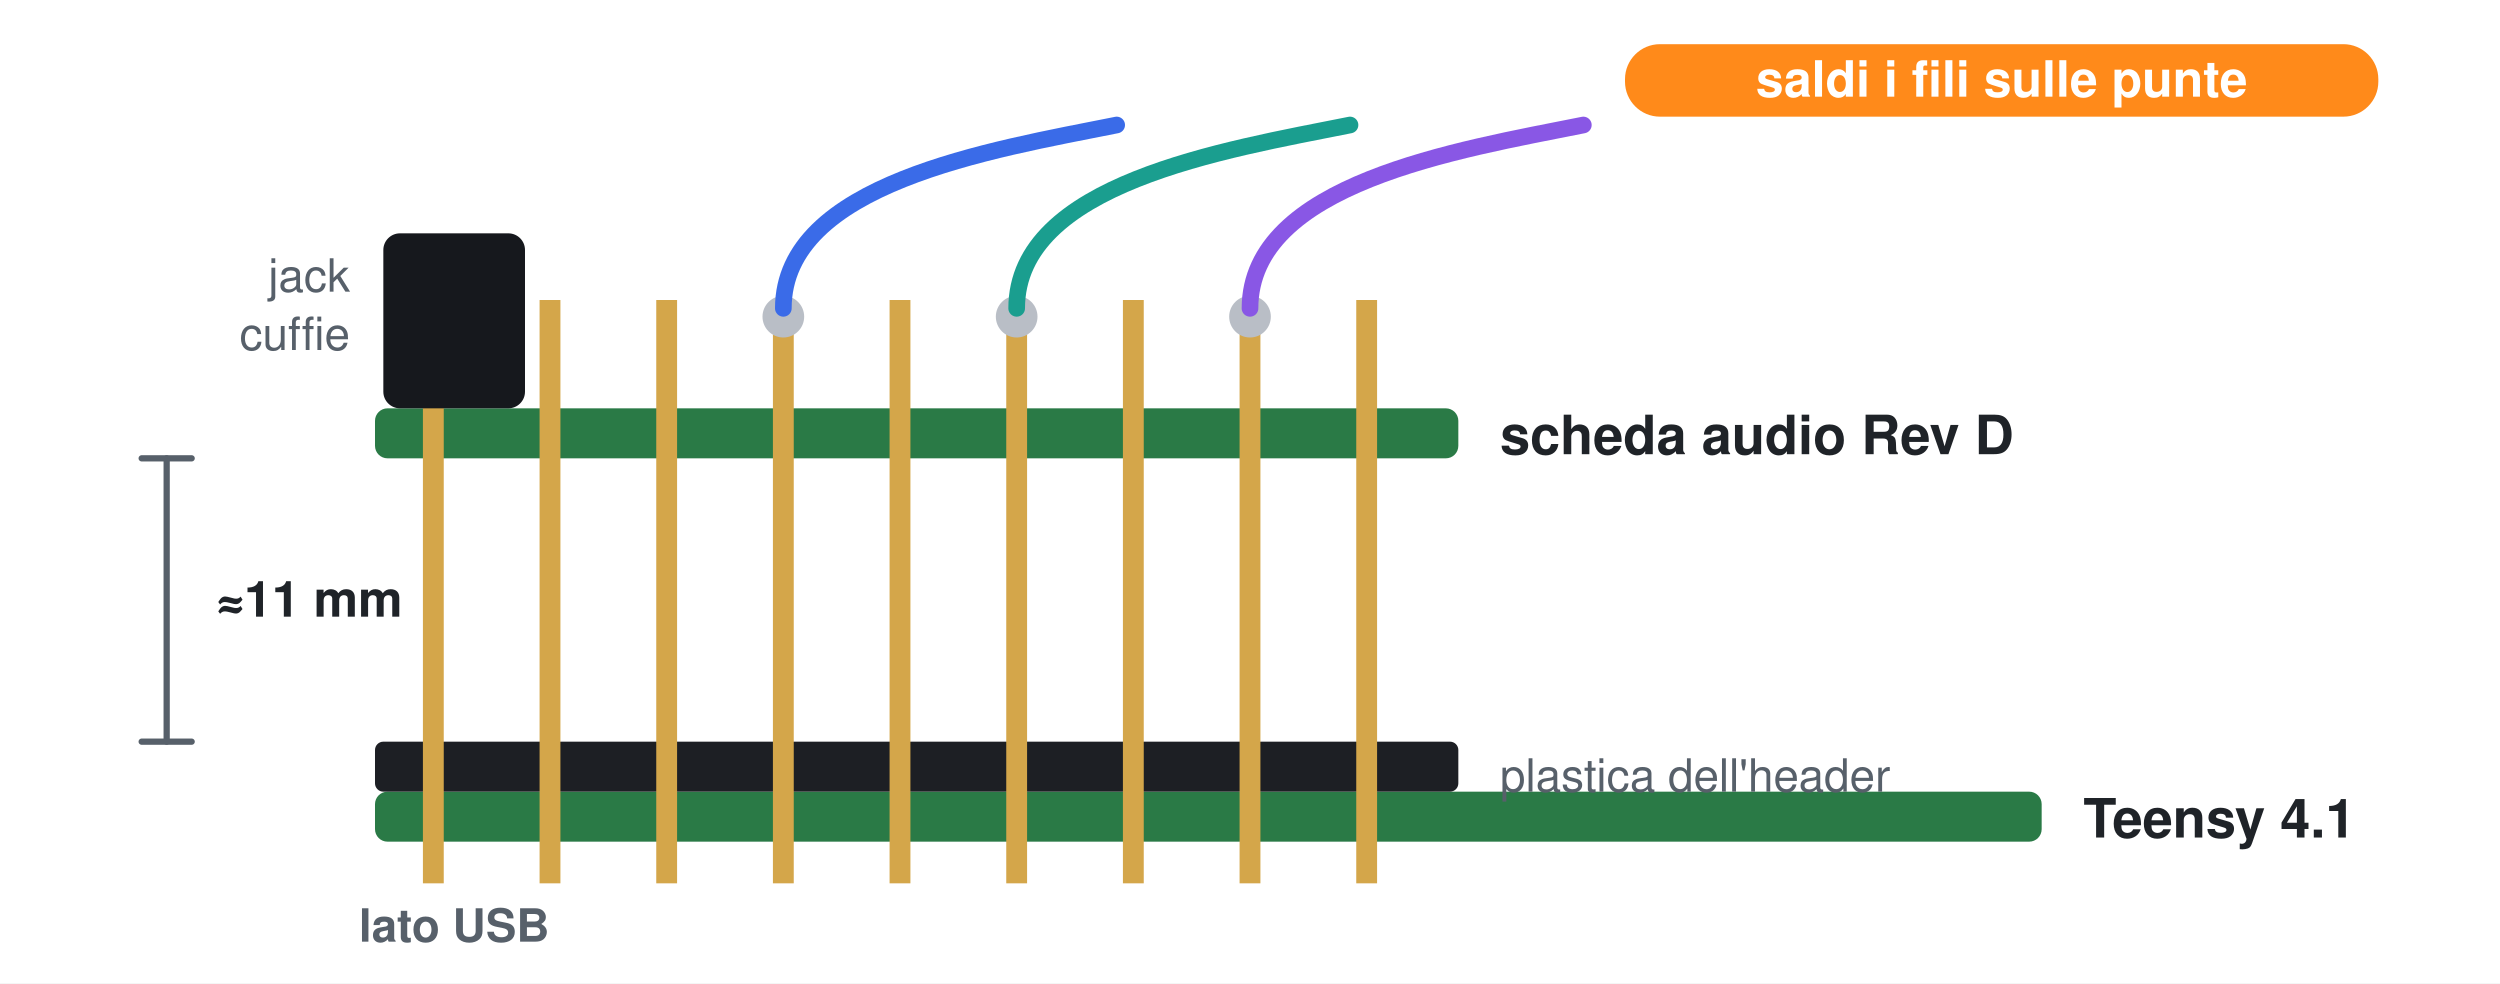
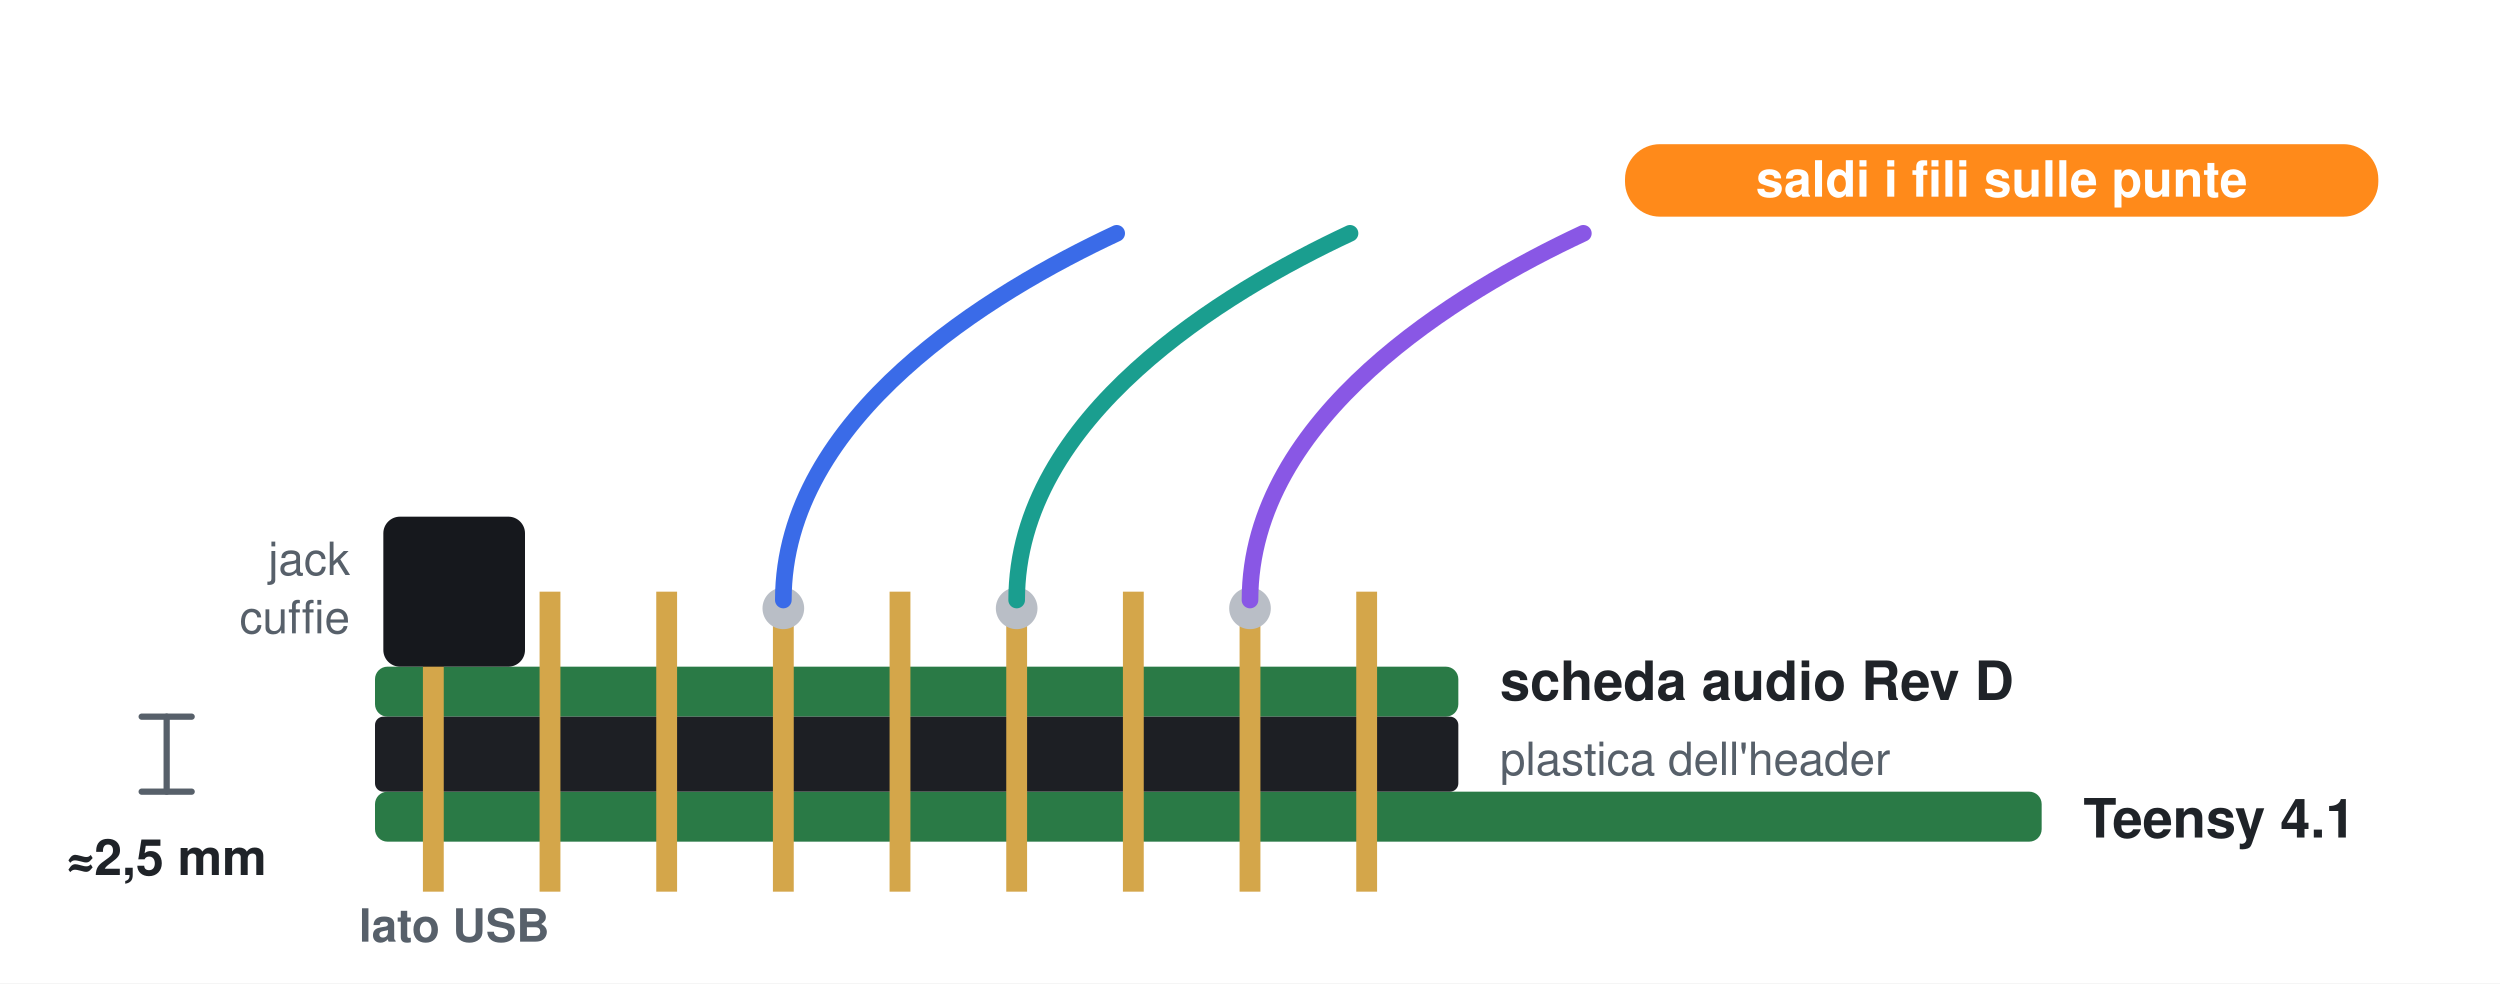
<svg xmlns="http://www.w3.org/2000/svg" width="600" height="236" class="ill" viewBox="0 0 600 236" font-family="'Segoe UI', Helvetica, Arial, sans-serif">
  <rect width="600" height="236" fill="#ffffff" />
  <rect x="90.0" y="190.0" width="400.0" height="12.0" rx="3" fill="#2a7a46" stroke="none" stroke-width="1" />
  <text x="500.0" y="201.0" font-size="13" fill="#1f2328" text-anchor="start" font-weight="700">Teensy 4.1</text>
-   <rect x="90.0" y="98.0" width="260.0" height="12.0" rx="3" fill="#2a7a46" stroke="none" stroke-width="1" />
-   <text x="360.0" y="109.0" font-size="13" fill="#1f2328" text-anchor="start" font-weight="700">scheda audio Rev D</text>
-   <rect x="90.0" y="178.0" width="260.0" height="12.0" rx="2" fill="#1d1f24" stroke="none" stroke-width="1" />
-   <text x="360.0" y="190.0" font-size="11" fill="#57606a" text-anchor="start" font-weight="400">plastica dell'header</text>
-   <rect x="101.5" y="72.0" width="5.0" height="140.0" rx="0" fill="#d4a64a" stroke="none" stroke-width="1" />
-   <rect x="129.5" y="72.0" width="5.0" height="140.0" rx="0" fill="#d4a64a" stroke="none" stroke-width="1" />
-   <rect x="157.5" y="72.0" width="5.0" height="140.0" rx="0" fill="#d4a64a" stroke="none" stroke-width="1" />
-   <rect x="185.5" y="72.0" width="5.0" height="140.0" rx="0" fill="#d4a64a" stroke="none" stroke-width="1" />
-   <rect x="213.5" y="72.0" width="5.0" height="140.0" rx="0" fill="#d4a64a" stroke="none" stroke-width="1" />
-   <rect x="241.5" y="72.0" width="5.0" height="140.0" rx="0" fill="#d4a64a" stroke="none" stroke-width="1" />
-   <rect x="269.5" y="72.0" width="5.0" height="140.0" rx="0" fill="#d4a64a" stroke="none" stroke-width="1" />
-   <rect x="297.5" y="72.0" width="5.0" height="140.0" rx="0" fill="#d4a64a" stroke="none" stroke-width="1" />
-   <rect x="325.5" y="72.0" width="5.0" height="140.0" rx="0" fill="#d4a64a" stroke="none" stroke-width="1" />
-   <rect x="92.0" y="56.0" width="34.0" height="42.0" rx="4" fill="#16181d" stroke="none" stroke-width="1" />
-   <text x="84.0" y="70.0" font-size="11" fill="#57606a" text-anchor="end" font-weight="400">jack</text>
-   <text x="84.0" y="84.0" font-size="11" fill="#57606a" text-anchor="end" font-weight="400">cuffie</text>
+   <rect x="90.0" y="160.0" width="260.0" height="12.0" rx="3" fill="#2a7a46" stroke="none" stroke-width="1" />
+   <text x="360.0" y="168.0" font-size="13" fill="#1f2328" text-anchor="start" font-weight="700">scheda audio Rev D</text>
+   <rect x="90.0" y="172.0" width="260.0" height="18.0" rx="2" fill="#1d1f24" stroke="none" stroke-width="1" />
+   <text x="360.0" y="186.0" font-size="11" fill="#57606a" text-anchor="start" font-weight="400">plastica dell'header</text>
+   <rect x="101.5" y="142.0" width="5.0" height="72.0" rx="0" fill="#d4a64a" stroke="none" stroke-width="1" />
+   <rect x="129.5" y="142.0" width="5.0" height="72.0" rx="0" fill="#d4a64a" stroke="none" stroke-width="1" />
+   <rect x="157.5" y="142.0" width="5.0" height="72.0" rx="0" fill="#d4a64a" stroke="none" stroke-width="1" />
+   <rect x="185.5" y="142.0" width="5.0" height="72.0" rx="0" fill="#d4a64a" stroke="none" stroke-width="1" />
+   <rect x="213.5" y="142.0" width="5.0" height="72.0" rx="0" fill="#d4a64a" stroke="none" stroke-width="1" />
+   <rect x="241.5" y="142.0" width="5.0" height="72.0" rx="0" fill="#d4a64a" stroke="none" stroke-width="1" />
+   <rect x="269.5" y="142.0" width="5.0" height="72.0" rx="0" fill="#d4a64a" stroke="none" stroke-width="1" />
+   <rect x="297.5" y="142.0" width="5.0" height="72.0" rx="0" fill="#d4a64a" stroke="none" stroke-width="1" />
+   <rect x="325.5" y="142.0" width="5.0" height="72.0" rx="0" fill="#d4a64a" stroke="none" stroke-width="1" />
+   <rect x="92.0" y="124.0" width="34.0" height="36.0" rx="4" fill="#16181d" stroke="none" stroke-width="1" />
+   <text x="84.0" y="138.0" font-size="11" fill="#57606a" text-anchor="end" font-weight="400">jack</text>
+   <text x="84.0" y="152.0" font-size="11" fill="#57606a" text-anchor="end" font-weight="400">cuffie</text>
  <text x="109.0" y="226.0" font-size="11" fill="#57606a" text-anchor="middle" font-weight="700">lato USB</text>
-   <line x1="40.0" y1="110.0" x2="40.0" y2="178.0" stroke="#57606a" stroke-width="1.5" stroke-linecap="round" />
-   <line x1="34.0" y1="110.0" x2="46.0" y2="110.0" stroke="#57606a" stroke-width="1.5" stroke-linecap="round" />
-   <line x1="34.0" y1="178.0" x2="46.0" y2="178.0" stroke="#57606a" stroke-width="1.5" stroke-linecap="round" />
-   <text x="52.0" y="148.0" font-size="12" fill="#1f2328" text-anchor="start" font-weight="700">≈11 mm</text>
-   <circle cx="188.0" cy="76.0" r="5.0" fill="#b9bec6" stroke="none" stroke-width="1" />
-   <path d="M188,74 C 188,44 238,36 268,30" stroke="#3A6BE8" stroke-width="4" fill="none" stroke-linecap="round" stroke-linejoin="round" />
-   <circle cx="244.0" cy="76.0" r="5.0" fill="#b9bec6" stroke="none" stroke-width="1" />
-   <path d="M244,74 C 244,44 294,36 324,30" stroke="#1A9E8F" stroke-width="4" fill="none" stroke-linecap="round" stroke-linejoin="round" />
-   <circle cx="300.0" cy="76.0" r="5.0" fill="#b9bec6" stroke="none" stroke-width="1" />
-   <path d="M300,74 C 300,44 350,36 380,30" stroke="#8957E5" stroke-width="4" fill="none" stroke-linecap="round" stroke-linejoin="round" />
-   <rect x="390.0" y="10.6" width="180.8" height="17.4" rx="8.4" fill="#FF8A1A" stroke="none" stroke-width="1" />
-   <text x="480.4" y="23.2" font-size="12" fill="#fff" text-anchor="middle" font-weight="700">saldi i fili sulle punte</text>
+   <line x1="40.0" y1="172.0" x2="40.0" y2="190.0" stroke="#57606a" stroke-width="1.5" stroke-linecap="round" />
+   <line x1="34.0" y1="172.0" x2="46.0" y2="172.0" stroke="#57606a" stroke-width="1.5" stroke-linecap="round" />
+   <line x1="34.0" y1="190.0" x2="46.0" y2="190.0" stroke="#57606a" stroke-width="1.5" stroke-linecap="round" />
+   <text x="40.0" y="210.0" font-size="12" fill="#1f2328" text-anchor="middle" font-weight="700">≈2,5 mm</text>
+   <circle cx="188.0" cy="146.0" r="5.0" fill="#b9bec6" stroke="none" stroke-width="1" />
+   <path d="M188,144 C 188,100 238,70 268,56" stroke="#3A6BE8" stroke-width="4" fill="none" stroke-linecap="round" stroke-linejoin="round" />
+   <circle cx="244.0" cy="146.0" r="5.0" fill="#b9bec6" stroke="none" stroke-width="1" />
+   <path d="M244,144 C 244,100 294,70 324,56" stroke="#1A9E8F" stroke-width="4" fill="none" stroke-linecap="round" stroke-linejoin="round" />
+   <circle cx="300.0" cy="146.0" r="5.0" fill="#b9bec6" stroke="none" stroke-width="1" />
+   <path d="M300,144 C 300,100 350,70 380,56" stroke="#8957E5" stroke-width="4" fill="none" stroke-linecap="round" stroke-linejoin="round" />
+   <rect x="390.0" y="34.6" width="180.8" height="17.4" rx="8.4" fill="#FF8A1A" stroke="none" stroke-width="1" />
+   <text x="480.4" y="47.2" font-size="12" fill="#fff" text-anchor="middle" font-weight="700">saldi i fili sulle punte</text>
</svg>
